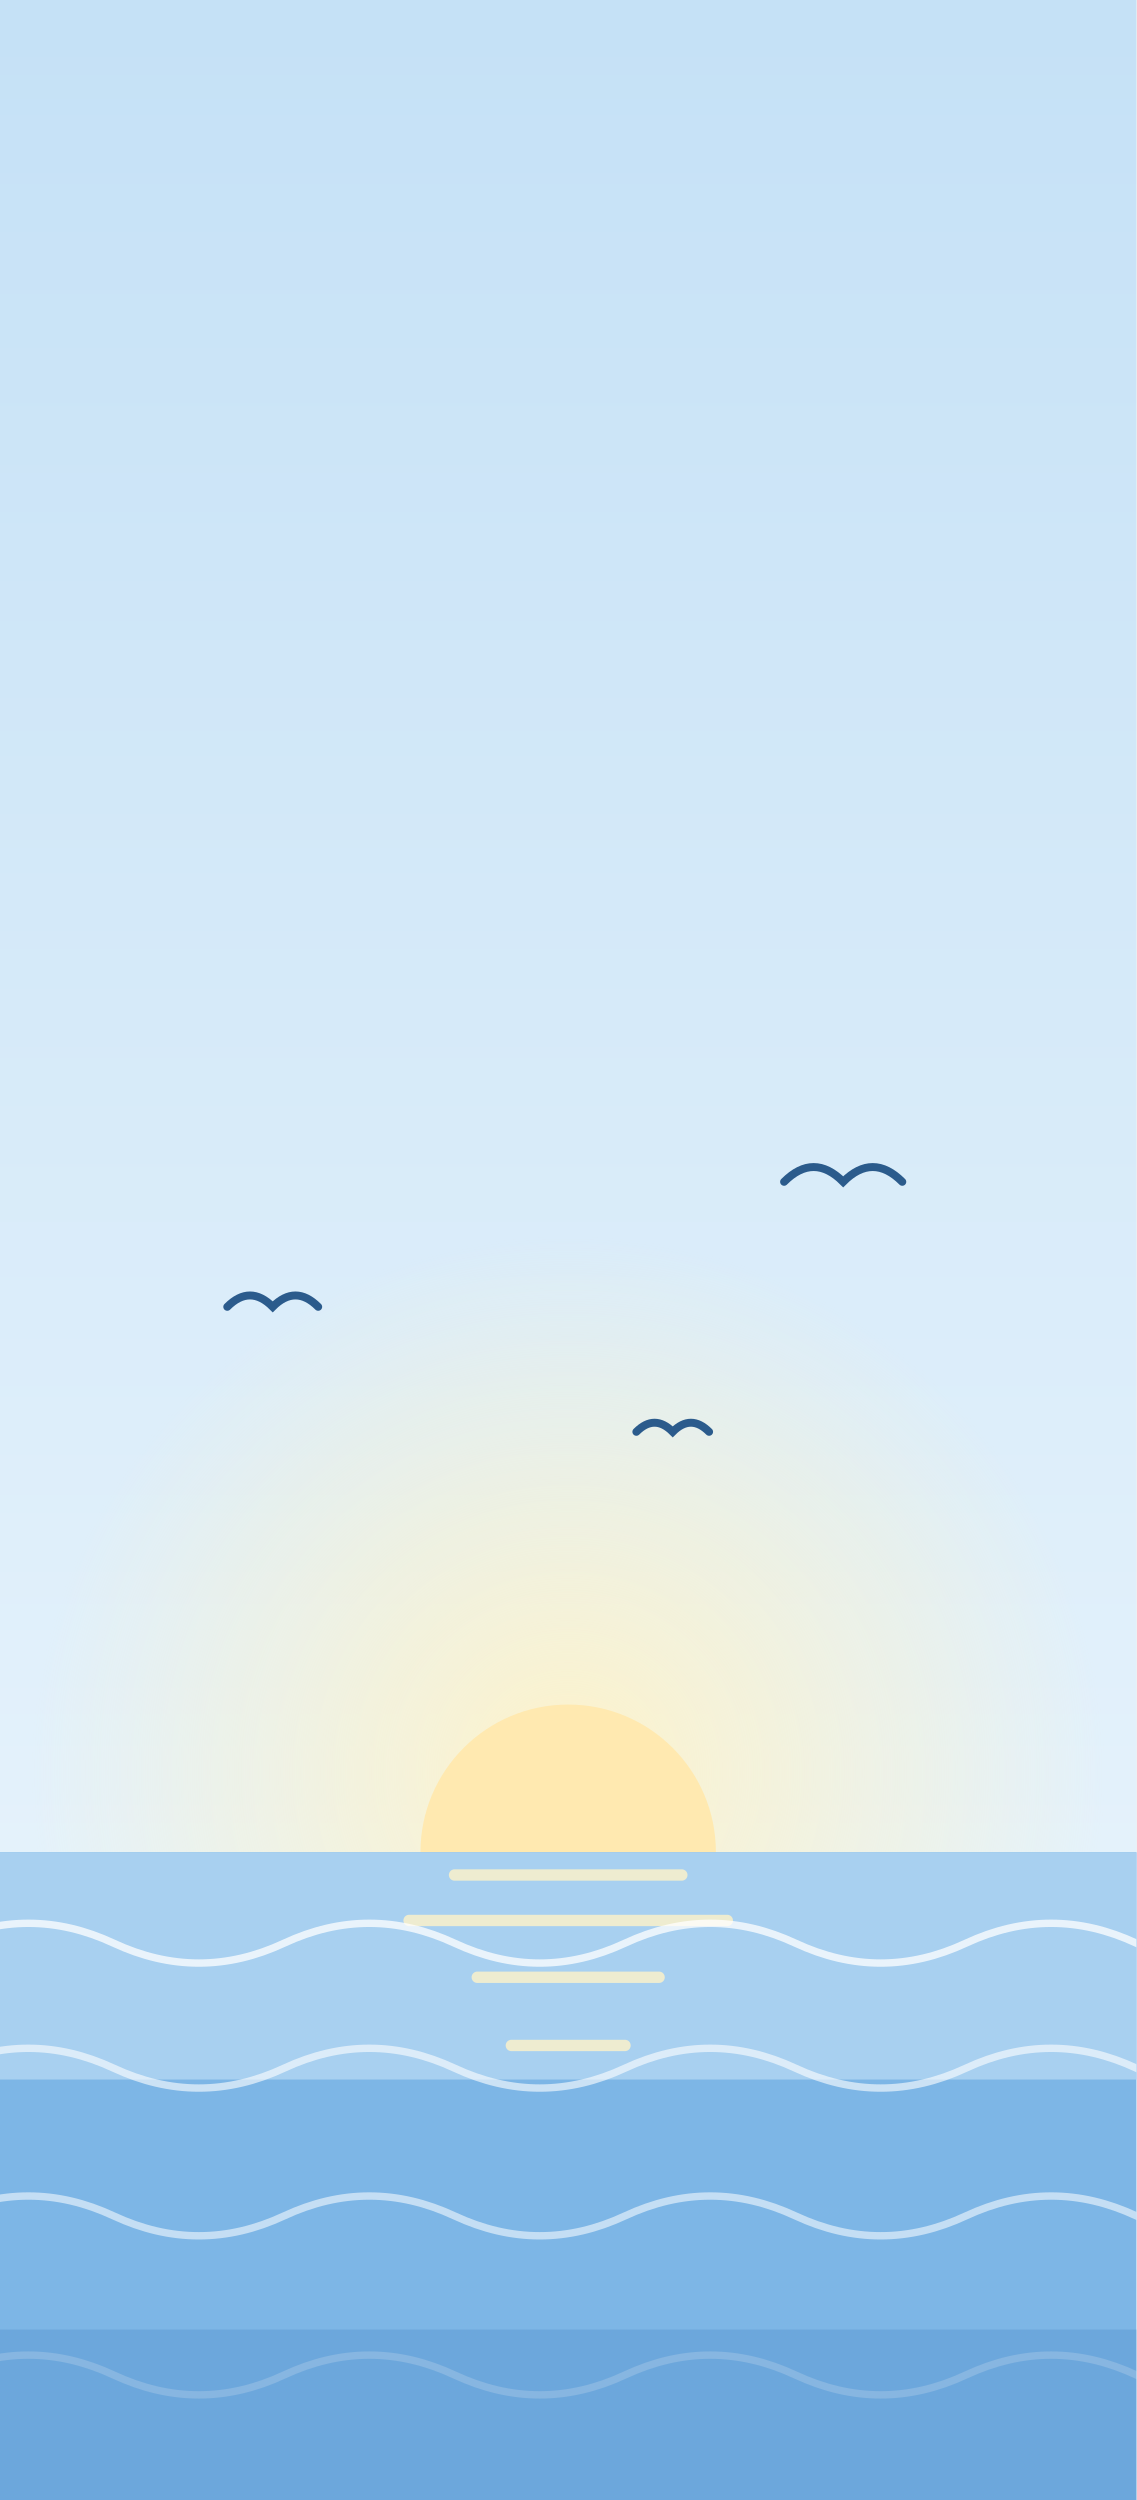
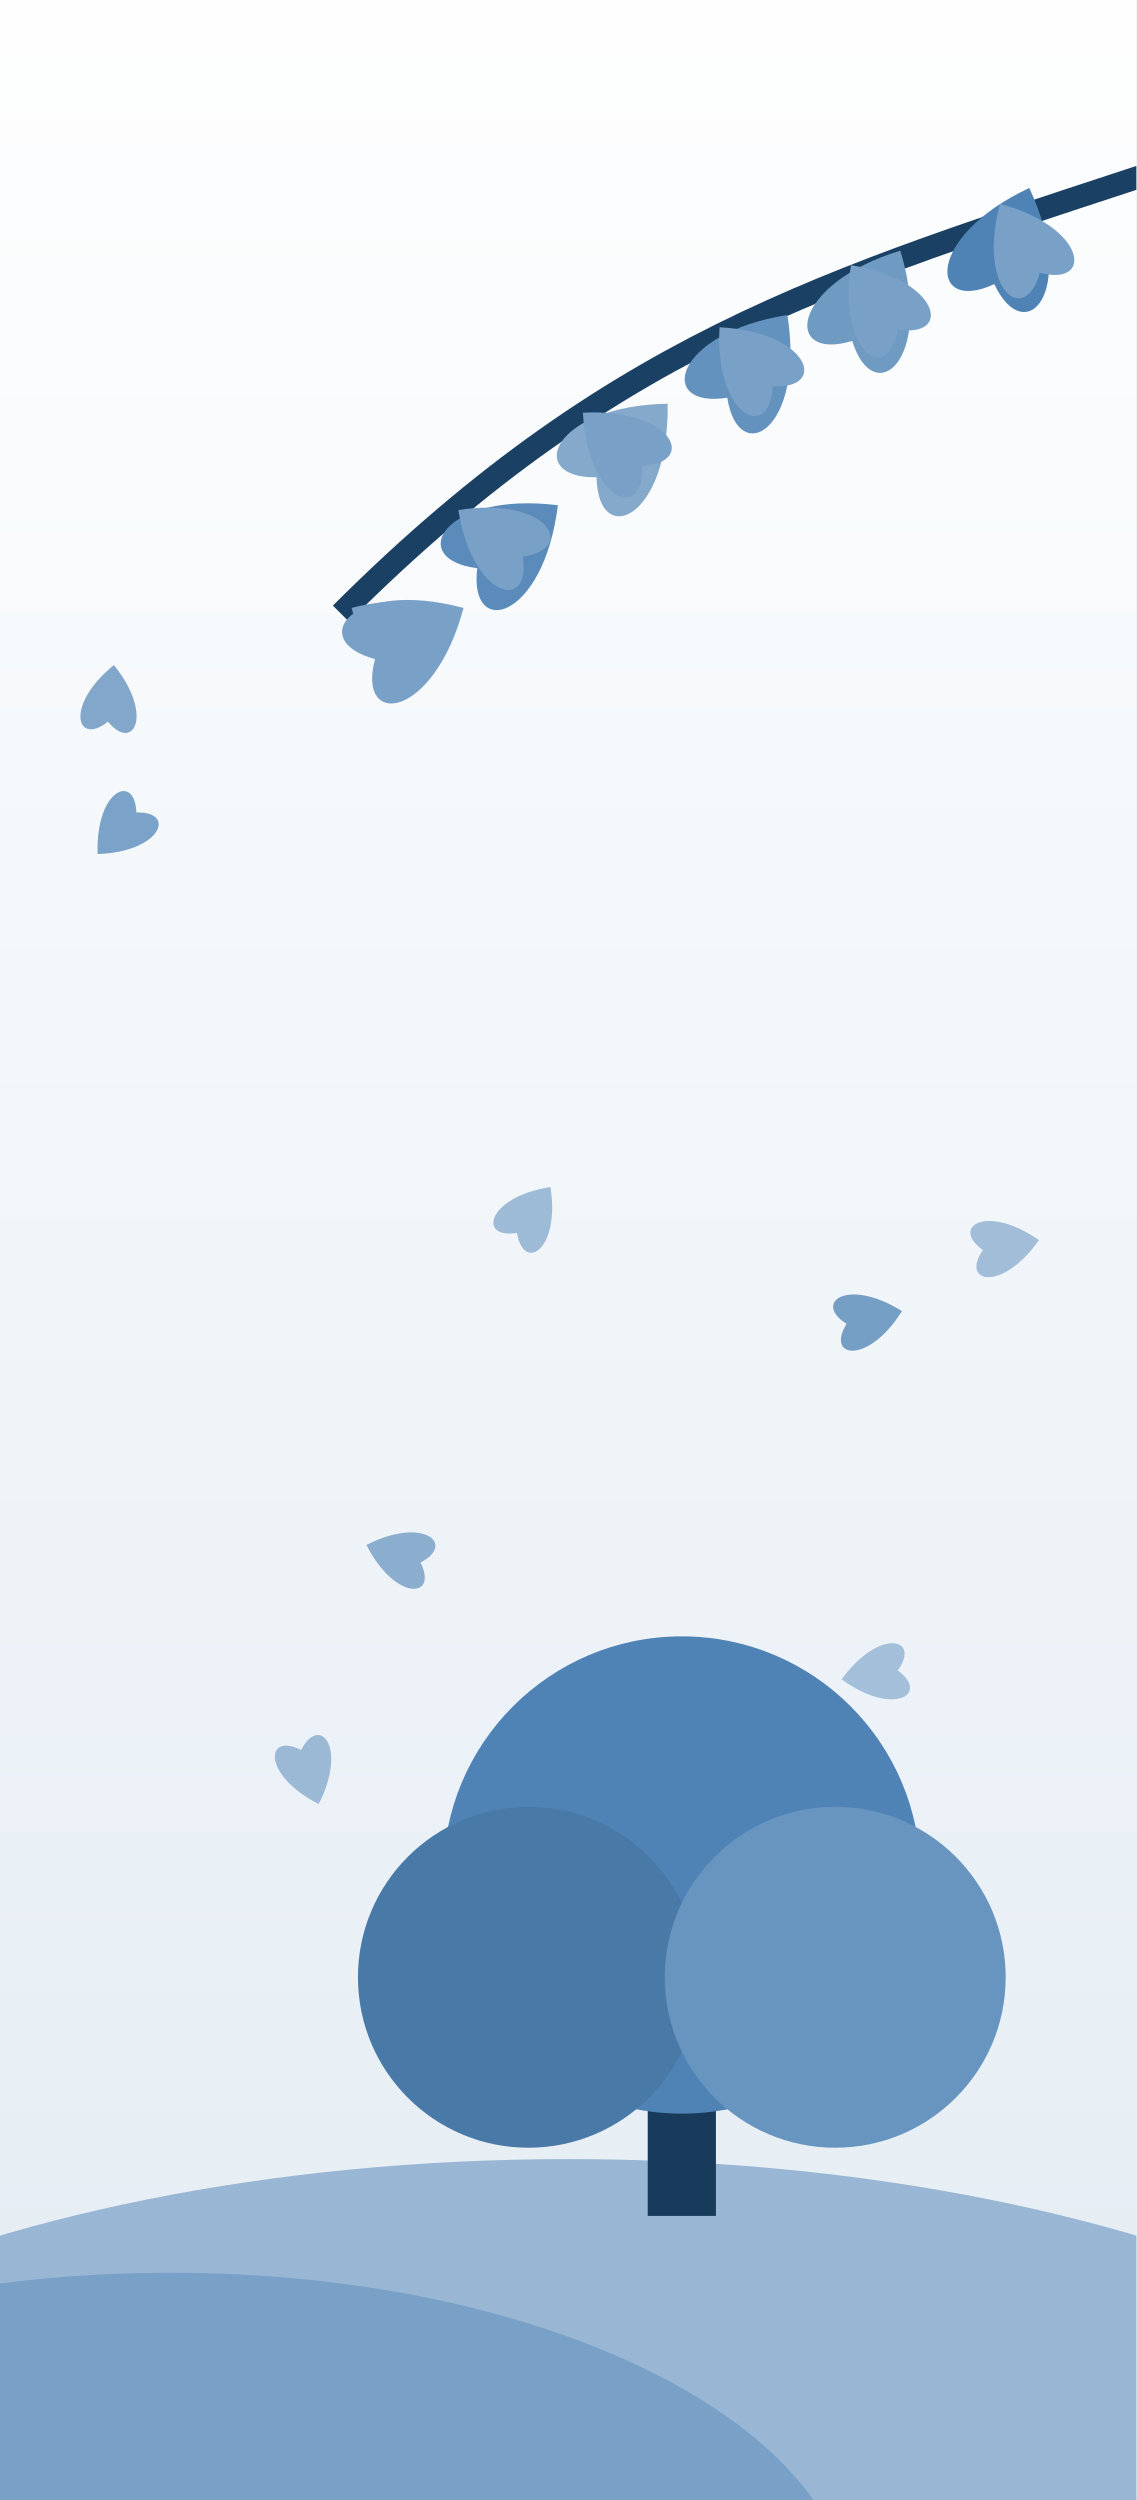
<svg xmlns="http://www.w3.org/2000/svg" viewBox="0 -80 200 440" preserveAspectRatio="xMidYMax slice">
  <defs>
    <linearGradient id="s" x1="0" y1="0" x2="0" y2="1">
-       <stop offset="0" stop-color="#c3e0f6" />
-       <stop offset="1" stop-color="#f0f8fd" />
-     </linearGradient>
-     <radialGradient id="g">
-       <stop offset="0" stop-color="#fff3c8" stop-opacity=".95" />
-       <stop offset="1" stop-color="#fff3c8" stop-opacity="0" />
-     </radialGradient>
-     <linearGradient id="m" x1="0" y1="0" x2="0" y2="1">
-       <stop offset="0" stop-color="#fff" stop-opacity="0" />
-       <stop offset=".6" stop-color="#fff" stop-opacity=".7" />
-       <stop offset="1" stop-color="#fff" stop-opacity="0" />
+       <stop offset="0" stop-color="#ffffff" />
+       <stop offset="1" stop-color="#e3ecf3" />
    </linearGradient>
  </defs>
  <rect y="-100" width="200" height="470" fill="url(#s)" />
-   <circle cx="100" cy="232" r="95" fill="url(#g)" />
-   <circle cx="100" cy="246" r="26" fill="#ffe9b0" />
-   <rect x="-10" y="246" width="220" height="140" fill="#7db6e6" />
-   <rect x="-10" y="246" width="220" height="40" fill="#a8d0f0" />
-   <path d="M80 250 h40 M72 258 h56 M84 268 h32 M90 280 h20" stroke="#fff3c8" stroke-width="2" stroke-linecap="round" opacity=".8" />
-   <path d="M-10 262 q15 -7 30 0 t30 0 t30 0 t30 0 t30 0 t30 0 t30 0 t30 0" fill="none" stroke="#fff" stroke-width="1.3" opacity="0.75" stroke-linecap="round" />
-   <path d="M-10 284 q15 -7 30 0 t30 0 t30 0 t30 0 t30 0 t30 0 t30 0 t30 0" fill="none" stroke="#fff" stroke-width="1.3" opacity="0.6" stroke-linecap="round" />
-   <path d="M-10 310 q15 -7 30 0 t30 0 t30 0 t30 0 t30 0 t30 0 t30 0 t30 0" fill="none" stroke="#fff" stroke-width="1.3" opacity="0.55" stroke-linecap="round" />
-   <path d="M-10 338 q15 -7 30 0 t30 0 t30 0 t30 0 t30 0 t30 0 t30 0 t30 0" fill="none" stroke="#fff" stroke-width="1.3" opacity="0.45" stroke-linecap="round" />
-   <path d="M40 150 q4 -4 8 0 q4 -4 8 0" fill="none" stroke="#2b5b8c" stroke-width="1.4" stroke-linecap="round" />
-   <path d="M138 128 q5.2 -5.2 10.4 0 q5.2 -5.2 10.4 0" fill="none" stroke="#2b5b8c" stroke-width="1.4" stroke-linecap="round" />
-   <path d="M112 172 q3.2 -3.2 6.4 0 q3.2 -3.2 6.4 0" fill="none" stroke="#2b5b8c" stroke-width="1.4" stroke-linecap="round" />
-   <rect x="-10" y="330" width="220" height="60" fill="#5f9bd4" opacity=".55" />
+   <ellipse cx="100" cy="390" rx="190" ry="90" fill="#99b7d4" />
+   <ellipse cx="30" cy="380" rx="120" ry="60" fill="#79a1c7" />
+   <rect x="114" y="262" width="12" height="48" fill="#183a5b" />
+   <circle cx="120" cy="250" r="42" fill="#4f83b5" />
+   <circle cx="93" cy="268" r="30" fill="#4979a7" />
+   <circle cx="147" cy="268" r="30" fill="#6895c0" />
+   <path d="M0,0 C5,-5 8.0,2.0 0,10 C-8.0,2.0 -5,-5 0,0Z" fill="#7ba2c8" transform="translate(24,63) rotate(43)" />
+   <path d="M0,0 C5,-5 8.0,2.0 0,10 C-8.0,2.0 -5,-5 0,0Z" fill="#9bb8d5" transform="translate(53,228) rotate(342)" />
+   <path d="M0,0 C5,-5 8.0,2.0 0,10 C-8.0,2.0 -5,-5 0,0Z" fill="#8badce" transform="translate(74,195) rotate(108)" />
+   <path d="M0,0 C5,-5 8.0,2.0 0,10 C-8.0,2.0 -5,-5 0,0Z" fill="#a4bfd9" transform="translate(158,214) rotate(81)" />
+   <path d="M0,0 C5,-5 8.0,2.0 0,10 C-8.0,2.0 -5,-5 0,0Z" fill="#a1bdd7" transform="translate(173,140) rotate(260)" />
+   <path d="M0,0 C5,-5 8.0,2.0 0,10 C-8.0,2.0 -5,-5 0,0Z" fill="#759ec5" transform="translate(149,153) rotate(257)" />
+   <path d="M0,0 C5,-5 8.0,2.0 0,10 C-8.0,2.0 -5,-5 0,0Z" fill="#82a7ca" transform="translate(19,47) rotate(186)" />
+   <path d="M0,0 C5,-5 8.0,2.0 0,10 C-8.0,2.0 -5,-5 0,0Z" fill="#9dbad6" transform="translate(91,137) rotate(216)" />
+   <path d="M210.0,-52.0 C150.0,-32.0 110.0,-22.0 60.0,28.0" stroke="#1a4064" stroke-width="4.0" fill="none" />
+   <path d="M0,0 C9.0,-9.0 14.4,3.6 0,18.0 C-14.4,3.6 -9.0,-9.0 0,0Z" fill="#4f83b5" transform="translate(175.0,-30.0) rotate(200)" />
+   <path d="M0,0 C7.0,-7.0 11.2,2.8 0,14.0 C-11.2,2.8 -7.0,-7.0 0,0Z" fill="#79a1c7" transform="translate(183.0,-32.0) rotate(150)" />
+   <path d="M0,0 C9.0,-9.0 14.4,3.6 0,18.0 C-14.4,3.6 -9.0,-9.0 0,0Z" fill="#6f9ac2" transform="translate(150.0,-20.0) rotate(208)" />
+   <path d="M0,0 C7.0,-7.0 11.2,2.8 0,14.0 C-11.2,2.8 -7.0,-7.0 0,0Z" fill="#79a1c7" transform="translate(158.0,-22.0) rotate(144)" />
+   <path d="M0,0 C9.0,-9.0 14.4,3.6 0,18.0 C-14.4,3.6 -9.0,-9.0 0,0Z" fill="#6492be" transform="translate(128.0,-10.0) rotate(216)" />
+   <path d="M0,0 C7.0,-7.0 11.2,2.8 0,14.0 C-11.2,2.8 -7.0,-7.0 0,0Z" fill="#79a1c7" transform="translate(136.0,-12.0) rotate(138)" />
+   <path d="M0,0 C9.0,-9.0 14.4,3.6 0,18.0 C-14.4,3.6 -9.0,-9.0 0,0Z" fill="#84a9cb" transform="translate(105.0,4.0) rotate(224)" />
+   <path d="M0,0 C7.0,-7.0 11.2,2.8 0,14.0 C-11.2,2.8 -7.0,-7.0 0,0Z" fill="#79a1c7" transform="translate(113.0,2.0) rotate(132)" />
+   <path d="M0,0 C9.0,-9.0 14.4,3.6 0,18.0 C-14.4,3.6 -9.0,-9.0 0,0Z" fill="#5a8bba" transform="translate(84.0,20.0) rotate(232)" />
+   <path d="M0,0 C7.0,-7.0 11.2,2.8 0,14.0 C-11.2,2.8 -7.0,-7.0 0,0Z" fill="#79a1c7" transform="translate(92.0,18.0) rotate(126)" />
+   <path d="M0,0 C9.0,-9.0 14.4,3.6 0,18.0 C-14.4,3.6 -9.0,-9.0 0,0Z" fill="#79a1c7" transform="translate(66.0,36.0) rotate(240)" />
+   <path d="M0,0 C7.0,-7.0 11.2,2.8 0,14.0 C-11.2,2.8 -7.0,-7.0 0,0Z" fill="#79a1c7" transform="translate(74.0,34.0) rotate(120)" />
</svg>
